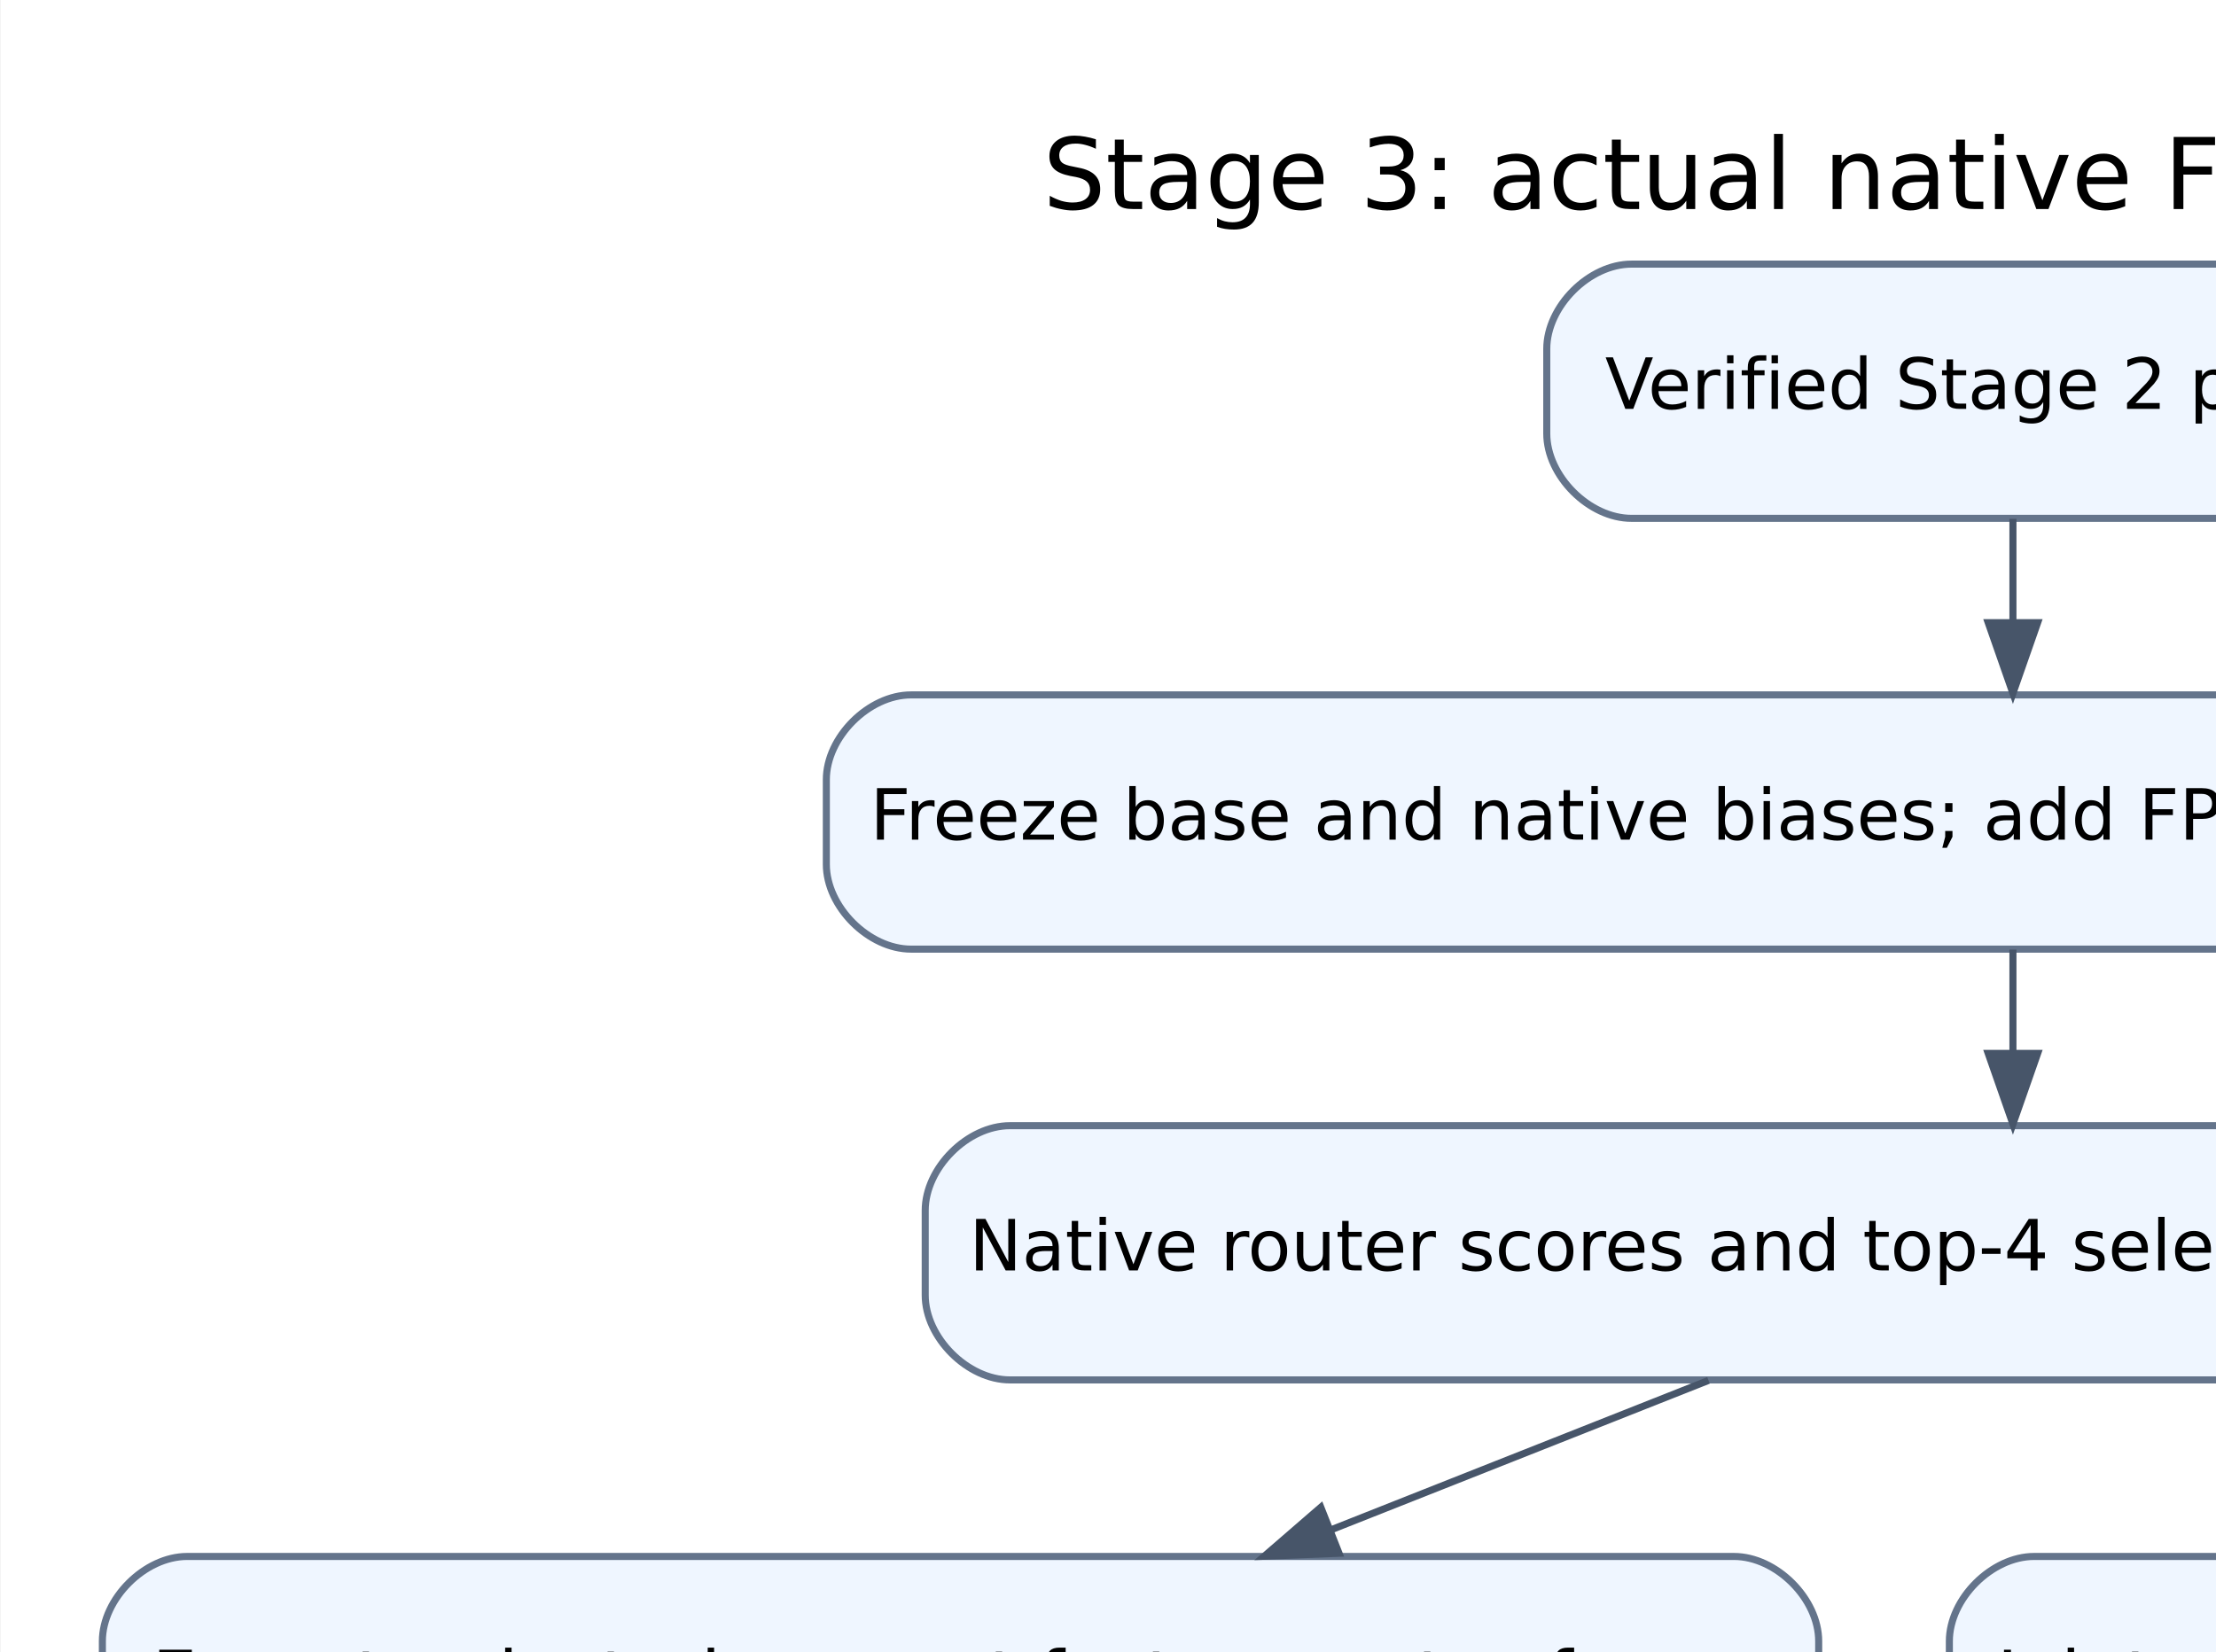
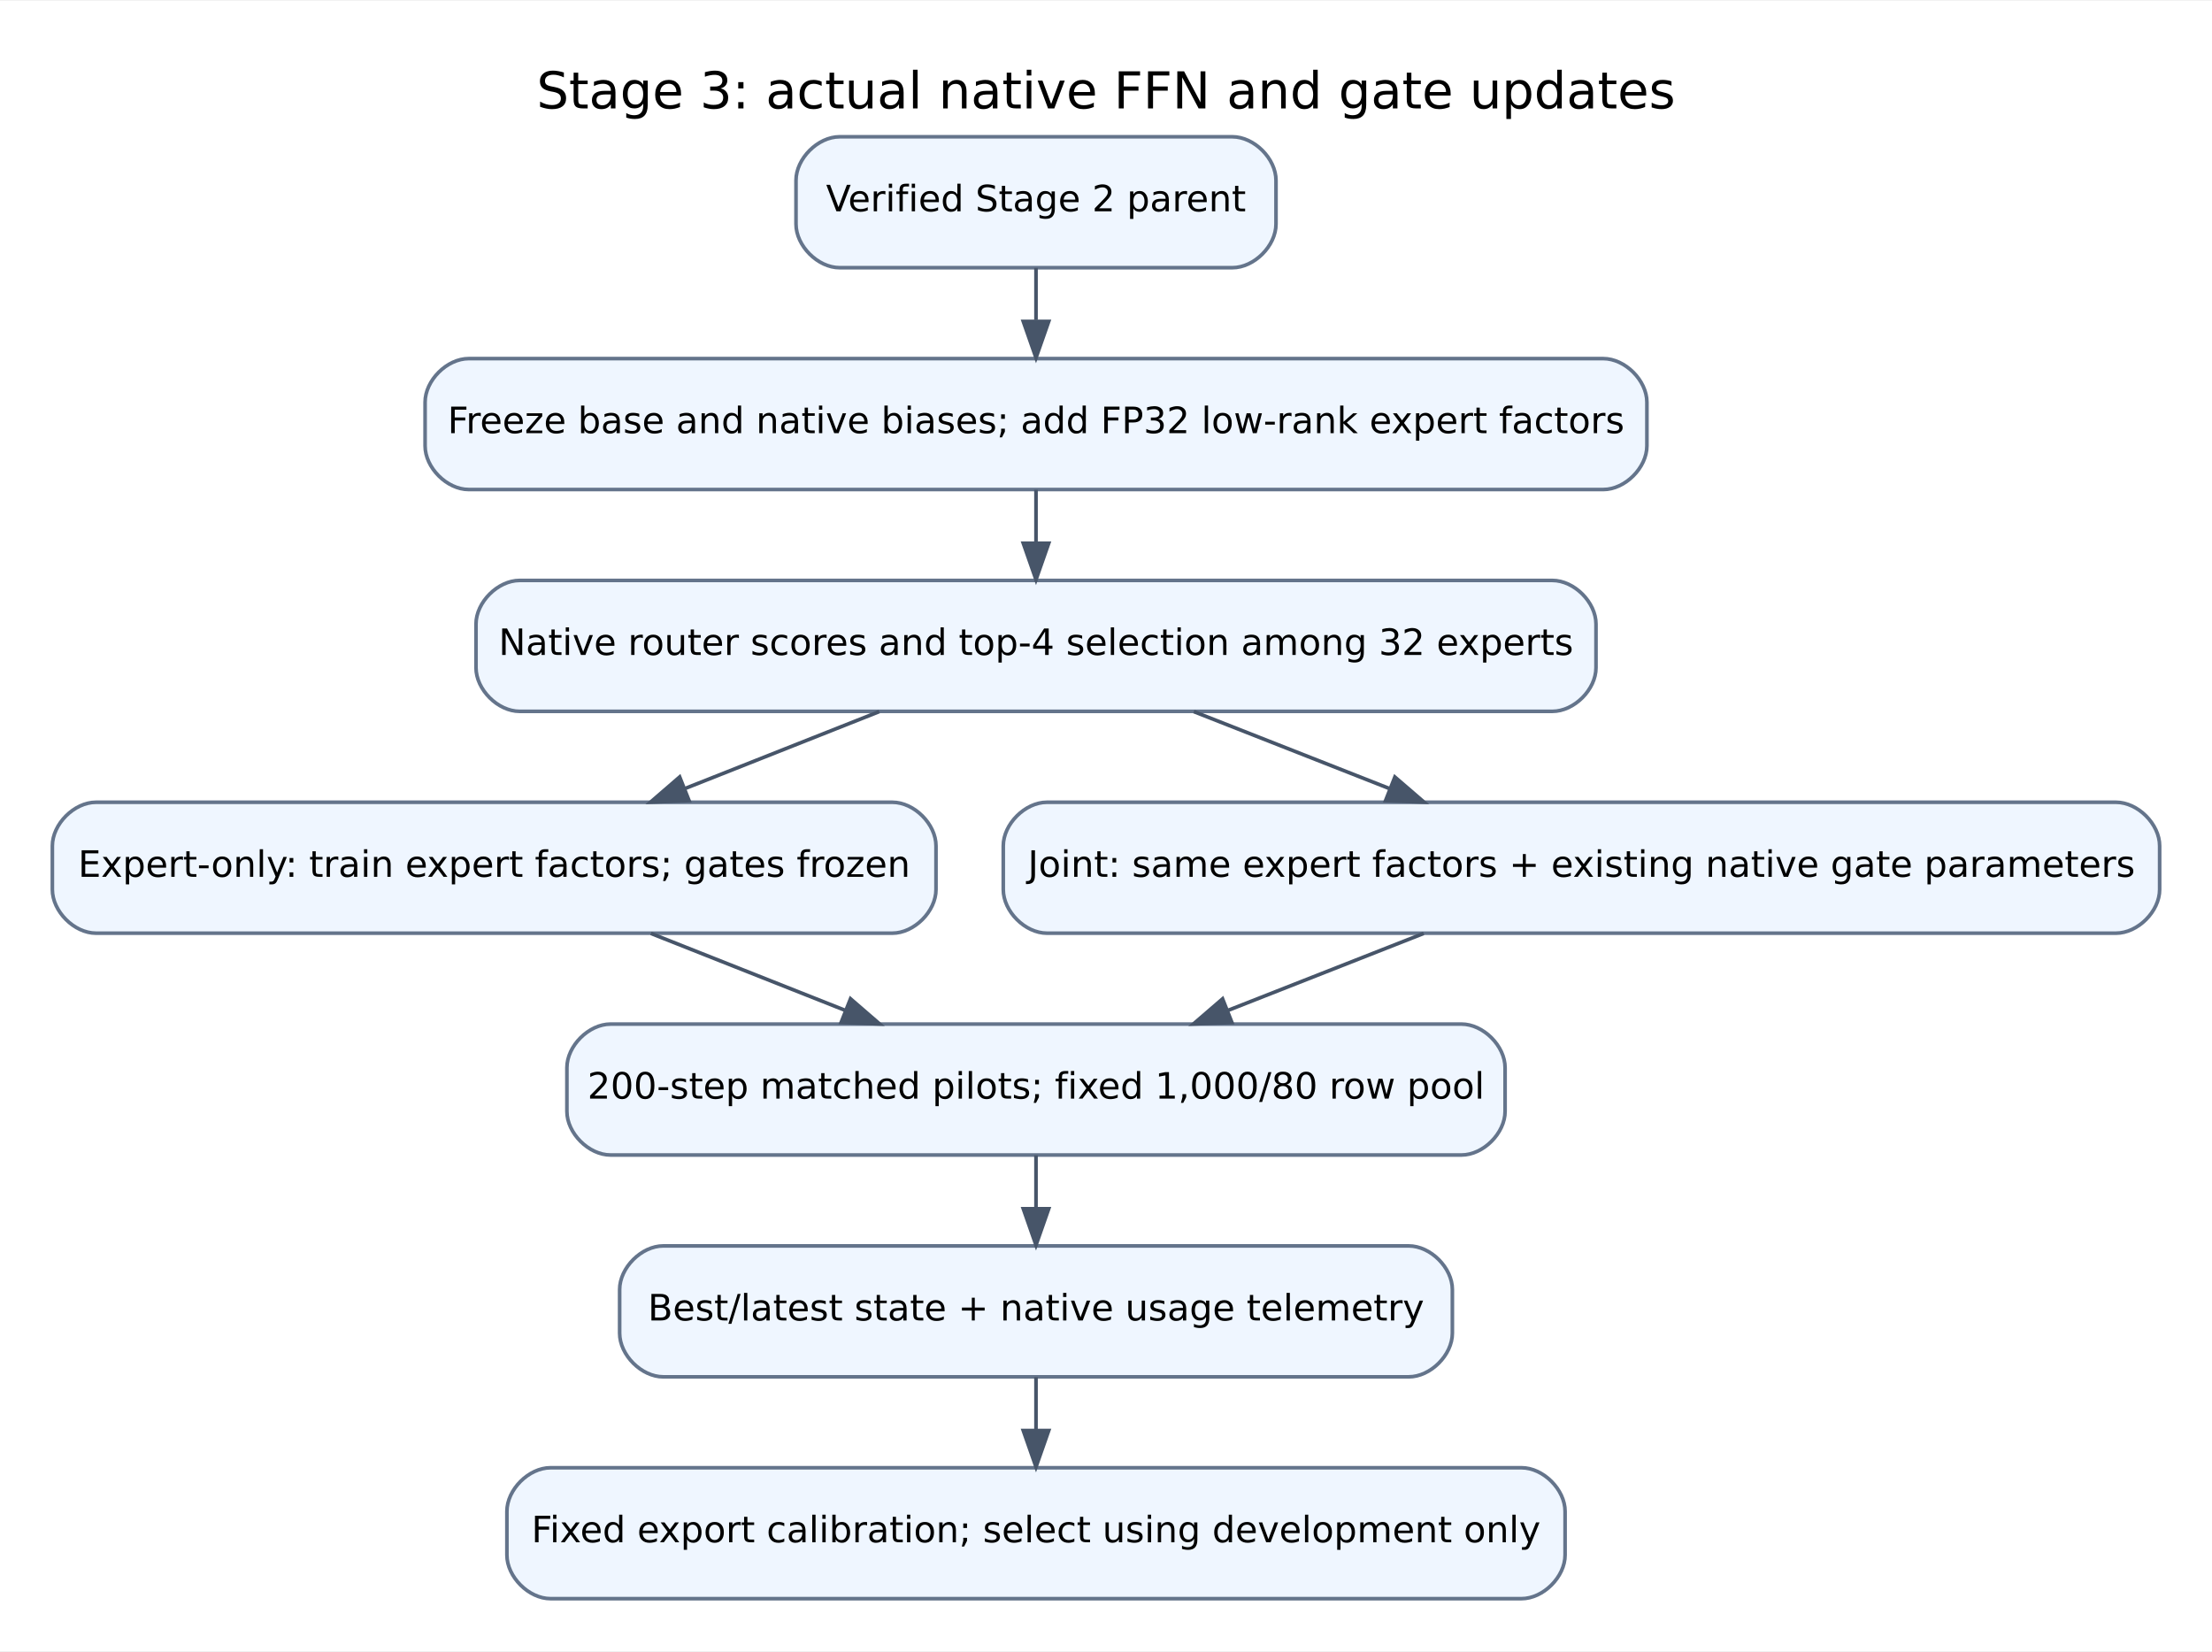
- <svg xmlns="http://www.w3.org/2000/svg" width="1183pt" height="882pt" viewBox="0.00 0.00 608.30 453.80">
-   <g id="graph0" class="graph" transform="scale(1.94 1.94) rotate(0) translate(14.4 439.4)">
+ <svg xmlns="http://www.w3.org/2000/svg" width="608pt" height="454pt" viewBox="0.00 0.00 608.30 453.80">
+   <g id="graph0" class="graph" transform="scale(1 1) rotate(0) translate(14.4 439.4)">
    <polygon fill="white" stroke="transparent" points="-14.4,14.4 -14.4,-439.4 593.9,-439.4 593.9,14.4 -14.4,14.4" />
    <text text-anchor="middle" x="289.75" y="-409.8" font-family="DejaVu Sans" font-size="14.00">Stage 3: actual native FFN and gate updates</text>
    <g id="node1" class="node">
      <path fill="#eff6ff" stroke="#64748b" d="M324.5,-402C324.5,-402 216.5,-402 216.5,-402 210.5,-402 204.5,-396 204.5,-390 204.5,-390 204.5,-378 204.5,-378 204.5,-372 210.5,-366 216.5,-366 216.5,-366 324.5,-366 324.5,-366 330.5,-366 336.5,-372 336.5,-378 336.5,-378 336.5,-390 336.5,-390 336.5,-396 330.5,-402 324.5,-402" />
      <text text-anchor="middle" x="270.5" y="-381.5" font-family="DejaVu Sans" font-size="10.00">Verified Stage 2 parent</text>
    </g>
    <g id="node2" class="node">
      <path fill="#eff6ff" stroke="#64748b" d="M426.5,-341C426.5,-341 114.5,-341 114.5,-341 108.5,-341 102.5,-335 102.5,-329 102.5,-329 102.5,-317 102.5,-317 102.5,-311 108.5,-305 114.5,-305 114.5,-305 426.5,-305 426.5,-305 432.5,-305 438.5,-311 438.5,-317 438.5,-317 438.5,-329 438.5,-329 438.5,-335 432.5,-341 426.5,-341" />
      <text text-anchor="middle" x="270.5" y="-320.5" font-family="DejaVu Sans" font-size="10.00">Freeze base and native biases; add FP32 low-rank expert factors</text>
    </g>
    <g id="edge1" class="edge">
      <path fill="none" stroke="#475569" d="M270.5,-365.93C270.5,-361.45 270.5,-356.49 270.5,-351.61" />
      <polygon fill="#475569" stroke="#475569" points="274,-351.23 270.5,-341.23 267,-351.23 274,-351.23" />
    </g>
    <g id="node3" class="node">
      <path fill="#eff6ff" stroke="#64748b" d="M412.5,-280C412.5,-280 128.5,-280 128.5,-280 122.5,-280 116.5,-274 116.5,-268 116.5,-268 116.5,-256 116.5,-256 116.5,-250 122.5,-244 128.5,-244 128.5,-244 412.5,-244 412.5,-244 418.5,-244 424.5,-250 424.5,-256 424.5,-256 424.5,-268 424.5,-268 424.5,-274 418.5,-280 412.5,-280" />
      <text text-anchor="middle" x="270.5" y="-259.5" font-family="DejaVu Sans" font-size="10.00">Native router scores and top-4 selection among 32 experts</text>
    </g>
    <g id="edge2" class="edge">
      <path fill="none" stroke="#475569" d="M270.5,-304.93C270.5,-300.45 270.5,-295.49 270.5,-290.61" />
      <polygon fill="#475569" stroke="#475569" points="274,-290.23 270.5,-280.23 267,-290.23 274,-290.23" />
    </g>
    <g id="node4" class="node">
      <path fill="#eff6ff" stroke="#64748b" d="M231,-219C231,-219 12,-219 12,-219 6,-219 0,-213 0,-207 0,-207 0,-195 0,-195 0,-189 6,-183 12,-183 12,-183 231,-183 231,-183 237,-183 243,-189 243,-195 243,-195 243,-207 243,-207 243,-213 237,-219 231,-219" />
      <text text-anchor="middle" x="121.5" y="-198.5" font-family="DejaVu Sans" font-size="10.00">Expert-only: train expert factors; gates frozen</text>
    </g>
    <g id="edge3" class="edge">
      <path fill="none" stroke="#475569" d="M227.4,-243.93C210.72,-237.33 191.47,-229.71 174,-222.79" />
      <polygon fill="#475569" stroke="#475569" points="175.09,-219.45 164.5,-219.03 172.51,-225.96 175.09,-219.45" />
    </g>
    <g id="node5" class="node">
      <path fill="#eff6ff" stroke="#64748b" d="M567.5,-219C567.5,-219 273.5,-219 273.5,-219 267.5,-219 261.5,-213 261.5,-207 261.5,-207 261.5,-195 261.5,-195 261.5,-189 267.5,-183 273.5,-183 273.5,-183 567.5,-183 567.5,-183 573.5,-183 579.5,-189 579.5,-195 579.5,-195 579.5,-207 579.5,-207 579.5,-213 573.5,-219 567.5,-219" />
      <text text-anchor="middle" x="420.5" y="-198.5" font-family="DejaVu Sans" font-size="10.00">Joint: same expert factors + existing native gate parameters</text>
    </g>
    <g id="edge4" class="edge">
      <path fill="none" stroke="#475569" d="M313.89,-243.93C330.68,-237.33 350.06,-229.71 367.65,-222.79" />
      <polygon fill="#475569" stroke="#475569" points="369.19,-225.94 377.21,-219.03 366.62,-219.43 369.19,-225.94" />
    </g>
    <g id="node6" class="node">
      <path fill="#eff6ff" stroke="#64748b" d="M387.5,-158C387.5,-158 153.5,-158 153.5,-158 147.5,-158 141.5,-152 141.5,-146 141.5,-146 141.5,-134 141.5,-134 141.5,-128 147.5,-122 153.5,-122 153.5,-122 387.5,-122 387.5,-122 393.5,-122 399.5,-128 399.5,-134 399.5,-134 399.5,-146 399.5,-146 399.5,-152 393.5,-158 387.5,-158" />
      <text text-anchor="middle" x="270.5" y="-137.5" font-family="DejaVu Sans" font-size="10.00">200-step matched pilots; fixed 1,000/80 row pool</text>
    </g>
    <g id="edge5" class="edge">
      <path fill="none" stroke="#475569" d="M164.6,-182.93C181.28,-176.33 200.53,-168.71 218,-161.79" />
      <polygon fill="#475569" stroke="#475569" points="219.49,-164.96 227.5,-158.03 216.91,-158.45 219.49,-164.96" />
    </g>
    <g id="edge6" class="edge">
      <path fill="none" stroke="#475569" d="M377.11,-182.93C360.32,-176.33 340.94,-168.71 323.35,-161.79" />
      <polygon fill="#475569" stroke="#475569" points="324.38,-158.43 313.79,-158.03 321.81,-164.94 324.38,-158.43" />
    </g>
    <g id="node7" class="node">
      <path fill="#eff6ff" stroke="#64748b" d="M373,-97C373,-97 168,-97 168,-97 162,-97 156,-91 156,-85 156,-85 156,-73 156,-73 156,-67 162,-61 168,-61 168,-61 373,-61 373,-61 379,-61 385,-67 385,-73 385,-73 385,-85 385,-85 385,-91 379,-97 373,-97" />
      <text text-anchor="middle" x="270.5" y="-76.5" font-family="DejaVu Sans" font-size="10.00">Best/latest state + native usage telemetry</text>
    </g>
    <g id="edge7" class="edge">
      <path fill="none" stroke="#475569" d="M270.5,-121.93C270.5,-117.45 270.5,-112.49 270.5,-107.61" />
      <polygon fill="#475569" stroke="#475569" points="274,-107.23 270.5,-97.23 267,-107.23 274,-107.23" />
    </g>
    <g id="node8" class="node">
      <path fill="#eff6ff" stroke="#64748b" d="M404,-36C404,-36 137,-36 137,-36 131,-36 125,-30 125,-24 125,-24 125,-12 125,-12 125,-6 131,0 137,0 137,0 404,0 404,0 410,0 416,-6 416,-12 416,-12 416,-24 416,-24 416,-30 410,-36 404,-36" />
      <text text-anchor="middle" x="270.5" y="-15.5" font-family="DejaVu Sans" font-size="10.00">Fixed export calibration; select using development only</text>
    </g>
    <g id="edge8" class="edge">
      <path fill="none" stroke="#475569" d="M270.5,-60.93C270.5,-56.45 270.5,-51.49 270.5,-46.61" />
      <polygon fill="#475569" stroke="#475569" points="274,-46.23 270.5,-36.23 267,-46.23 274,-46.23" />
    </g>
  </g>
</svg>
